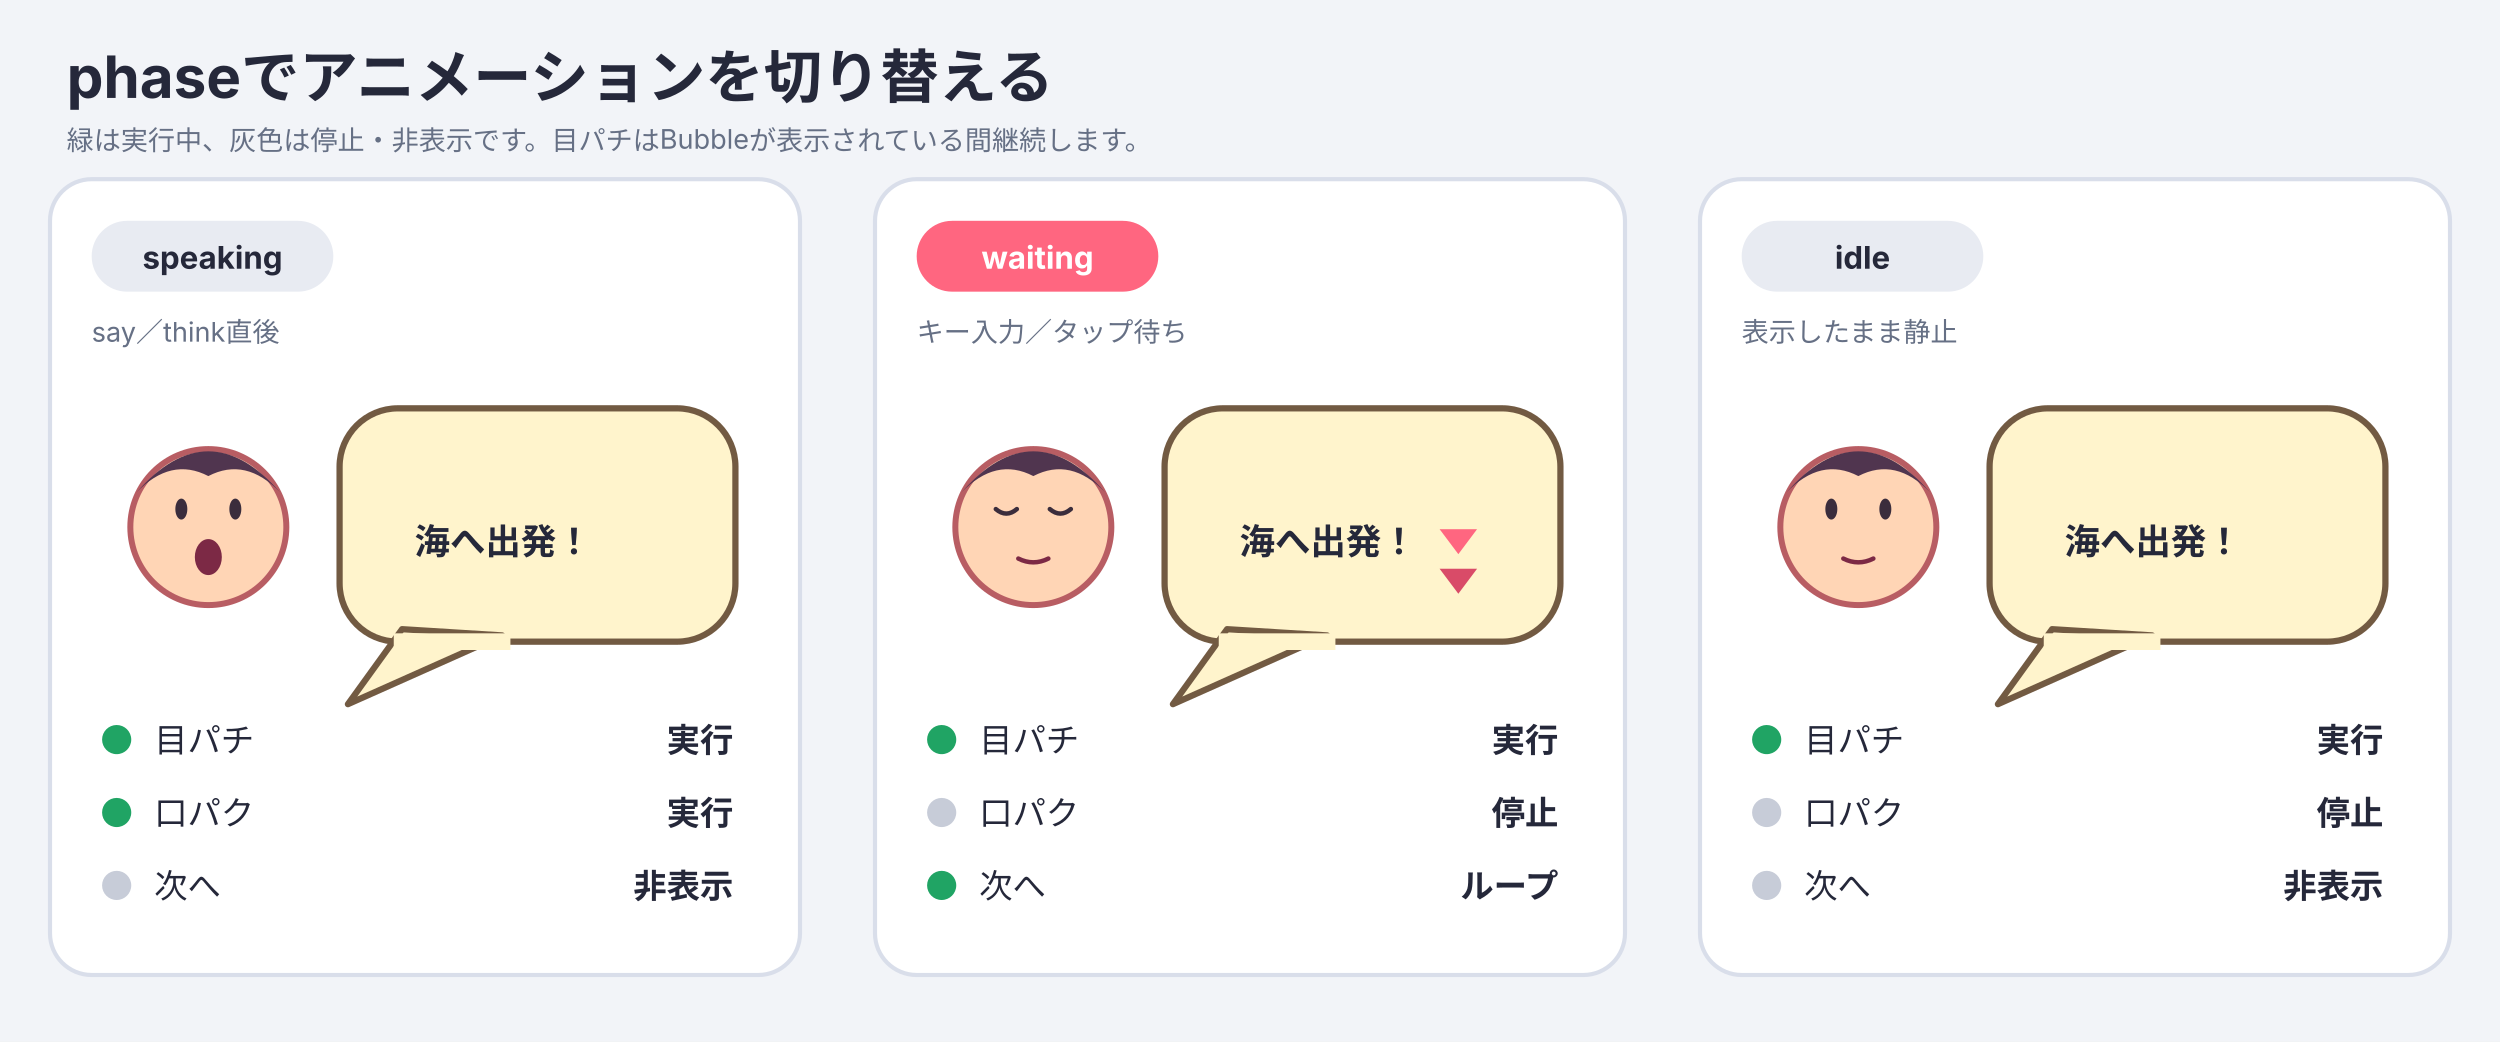
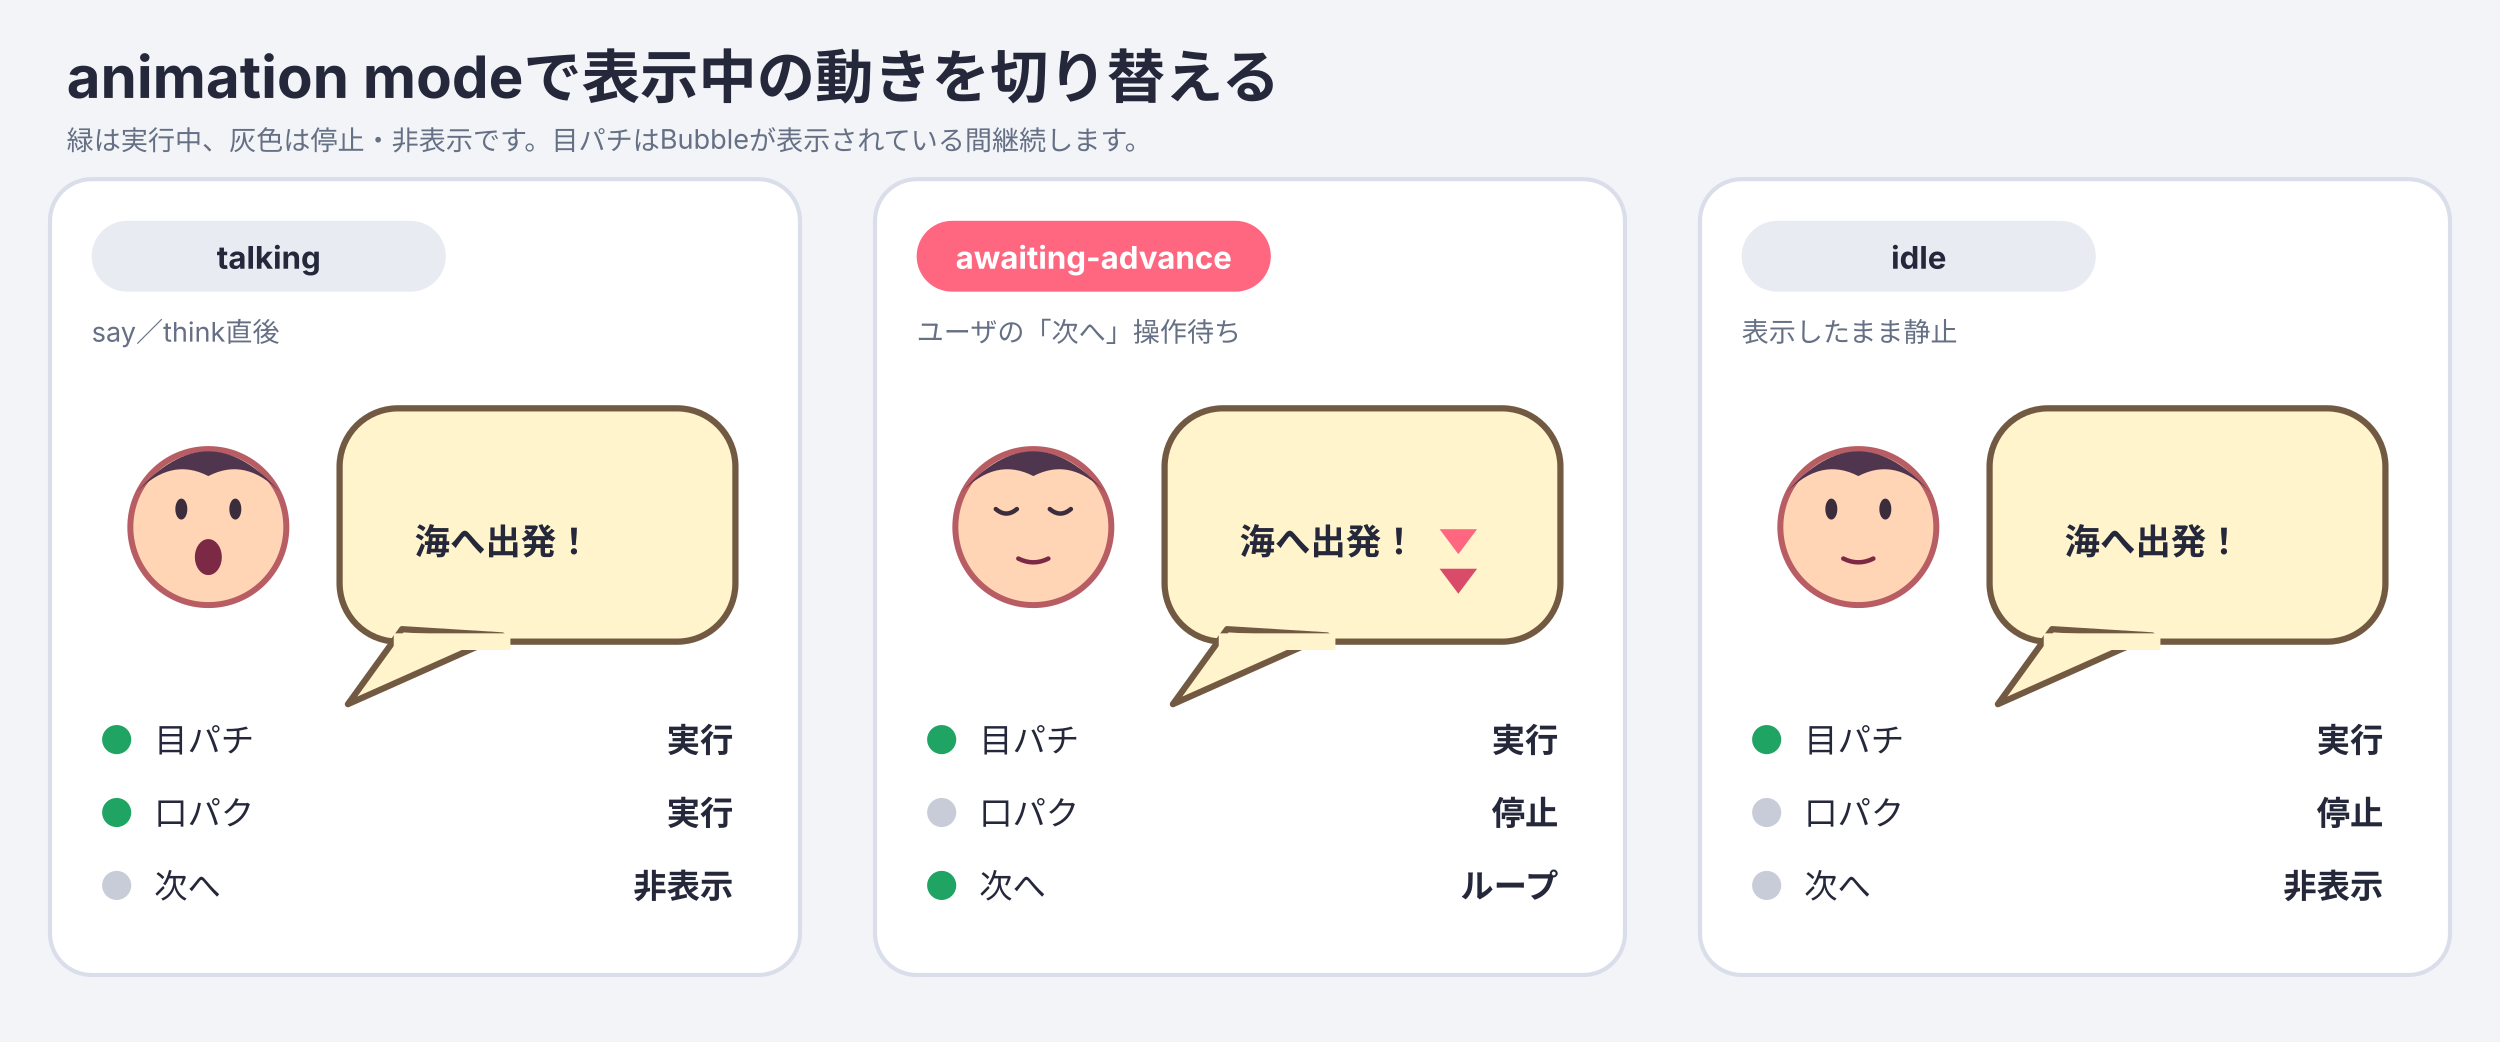
<svg xmlns="http://www.w3.org/2000/svg" width="1200" height="500" viewBox="0 0 1200 500" role="img" aria-labelledby="title description">
  <style>
    text { font-family: -apple-system, BlinkMacSystemFont, "Hiragino Sans", "Noto Sans JP", sans-serif; }
    .heading { fill: #25283a; font-size: 28px; font-weight: 700; }
    .subheading { fill: #25283a; font-size: 20px; font-weight: 700; }
    .body { fill: #25283a; font-size: 16px; }
    .small { fill: #667085; font-size: 13px; }
    .block-text { fill: #ffffff; font-size: 13px; font-weight: 600; }
    .input-text { fill: #25283a; font-size: 13px; font-weight: 500; }
  </style>
  <rect width="1200" height="500" fill="#f2f4f8" />
-   <text x="32" y="47" class="heading">phaseでアニメーションを切り替える</text>
+   <text x="32" y="47" class="heading">animation modeで表示中の動きを切り替える</text>
  <text x="32" y="72" class="small">緑は実行中、灰色は停止・非表示です。目パチはBubbleが表示されている間継続します。</text>
  <g>
    <rect x="24" y="86" width="360" height="382" rx="20" fill="#ffffff" stroke="#d9deea" stroke-width="2" />
-     <rect x="44" y="106" width="116" height="34" rx="17" fill="#e8ebf2" />
-     <text x="102" y="129" text-anchor="middle" style="fill:#25283a;font-size:15px;font-weight:700">speaking</text>
+     <rect x="44" y="106" width="170" height="34" rx="17" fill="#e8ebf2" />
+     <text x="129" y="129" text-anchor="middle" style="fill:#25283a;font-size:15px;font-weight:700">talking</text>
    <text x="44" y="164" class="small">say／think直後</text>
    <g>
      <circle cx="100" cy="253" r="37.44" fill="#ffd5b5" stroke="#b85d63" stroke-width="2.88" />
      <path d="M 65.44 236.44 Q 100 196.84 134.56 236.44 Q 118 219.16 100 228.52 Q 82 219.16 65.44 236.44" fill="#50354f" />
      <ellipse cx="87.04" cy="244.36" rx="2.88" ry="5.04" fill="#3b2d3c" />
      <ellipse cx="112.96" cy="244.36" rx="2.88" ry="5.04" fill="#3b2d3c" />
      <ellipse cx="100" cy="267.4" rx="6.48" ry="8.64" fill="#7c2945" />
    </g>
    <g>
      <rect x="163" y="196" width="190" height="112" rx="28" fill="#fff4cc" stroke="#725a42" stroke-width="3" />
      <path d="M 193 302 L 167 338 L 241 305 Z" fill="#fff4cc" stroke="#725a42" stroke-width="3" stroke-linejoin="round" />
      <path d="M 189 308 H 245" stroke="#fff4cc" stroke-width="8" />
      <text x="199" y="266" style="fill:#25283a;font-size:17px;font-weight:700">海へ出発！</text>
    </g>
    <g transform="translate(0 0)">
      <circle cx="56" cy="355" r="7" fill="#20a464" />
      <text x="74" y="361" class="body">目パチ</text>
      <text x="352" y="361" text-anchor="end" class="body" style="font-weight:700">実行</text>
    </g>
    <g transform="translate(0 35)">
      <circle cx="56" cy="355" r="7" fill="#20a464" />
      <text x="74" y="361" class="body">口パク</text>
      <text x="352" y="361" text-anchor="end" class="body" style="font-weight:700">実行</text>
    </g>
    <g transform="translate(0 70)">
      <circle cx="56" cy="355" r="7" fill="#c7ccd8" />
      <text x="74" y="361" class="body">次へ</text>
      <text x="352" y="361" text-anchor="end" class="body" style="font-weight:700">非表示</text>
    </g>
  </g>
  <g>
    <rect x="420" y="86" width="360" height="382" rx="20" fill="#ffffff" stroke="#d9deea" stroke-width="2" />
-     <rect x="440" y="106" width="116" height="34" rx="17" fill="#ff6680" />
-     <text x="498" y="129" text-anchor="middle" style="fill:#ffffff;font-size:15px;font-weight:700">waiting</text>
-     <text x="440" y="164" class="small">キー入力／タップ待ち</text>
+     <rect x="440" y="106" width="170" height="34" rx="17" fill="#ff6680" />
+     <text x="525" y="129" text-anchor="middle" style="fill:#ffffff;font-size:15px;font-weight:700">awaiting-advance</text>
+     <text x="440" y="164" class="small">ユーザの「次へ」操作待ち</text>
    <g>
      <circle cx="496" cy="253" r="37.44" fill="#ffd5b5" stroke="#b85d63" stroke-width="2.88" />
      <path d="M 461.44 236.44 Q 496 196.84 530.56 236.44 Q 514 219.16 496 228.52 Q 478 219.16 461.44 236.44" fill="#50354f" />
      <path d="M 478 244.36 Q 483.04 248.68 488.08 244.36" fill="none" stroke="#3b2d3c" stroke-width="2.16" stroke-linecap="round" />
      <path d="M 503.92 244.36 Q 508.96 248.68 514 244.36" fill="none" stroke="#3b2d3c" stroke-width="2.16" stroke-linecap="round" />
      <path d="M 488.8 268.12 Q 496 271.72 503.2 268.12" fill="none" stroke="#7c2945" stroke-width="2.16" stroke-linecap="round" />
    </g>
    <g>
      <rect x="559" y="196" width="190" height="112" rx="28" fill="#fff4cc" stroke="#725a42" stroke-width="3" />
      <path d="M 589 302 L 563 338 L 637 305 Z" fill="#fff4cc" stroke="#725a42" stroke-width="3" stroke-linejoin="round" />
      <path d="M 585 308 H 641" stroke="#fff4cc" stroke-width="8" />
      <text x="595" y="266" style="fill:#25283a;font-size:17px;font-weight:700">海へ出発！</text>
      <g transform="translate(0 0)">
        <path d="M 691 254 l 18 0 l -9 12 z" fill="#ff6680" />
        <path d="M 691 273 l 18 0 l -9 12 z" fill="#d94b68" />
      </g>
    </g>
    <g transform="translate(0 0)">
      <circle cx="452" cy="355" r="7" fill="#20a464" />
      <text x="470" y="361" class="body">目パチ</text>
      <text x="748" y="361" text-anchor="end" class="body" style="font-weight:700">実行</text>
    </g>
    <g transform="translate(0 35)">
      <circle cx="452" cy="355" r="7" fill="#c7ccd8" />
      <text x="470" y="361" class="body">口パク</text>
      <text x="748" y="361" text-anchor="end" class="body" style="font-weight:700">停止</text>
    </g>
    <g transform="translate(0 70)">
      <circle cx="452" cy="355" r="7" fill="#20a464" />
      <text x="470" y="361" class="body">次へ</text>
      <text x="748" y="361" text-anchor="end" class="body" style="font-weight:700">ループ</text>
    </g>
  </g>
  <g>
    <rect x="816" y="86" width="360" height="382" rx="20" fill="#ffffff" stroke="#d9deea" stroke-width="2" />
-     <rect x="836" y="106" width="116" height="34" rx="17" fill="#e8ebf2" />
-     <text x="894" y="129" text-anchor="middle" style="fill:#25283a;font-size:15px;font-weight:700">idle</text>
+     <rect x="836" y="106" width="170" height="34" rx="17" fill="#e8ebf2" />
+     <text x="921" y="129" text-anchor="middle" style="fill:#25283a;font-size:15px;font-weight:700">idle</text>
    <text x="836" y="164" class="small">表示したまま静止</text>
    <g>
      <circle cx="892" cy="253" r="37.44" fill="#ffd5b5" stroke="#b85d63" stroke-width="2.88" />
      <path d="M 857.44 236.44 Q 892 196.84 926.56 236.44 Q 910 219.16 892 228.52 Q 874 219.16 857.44 236.44" fill="#50354f" />
      <ellipse cx="879.04" cy="244.36" rx="2.88" ry="5.04" fill="#3b2d3c" />
      <ellipse cx="904.96" cy="244.36" rx="2.88" ry="5.04" fill="#3b2d3c" />
      <path d="M 884.8 268.12 Q 892 271.72 899.2 268.12" fill="none" stroke="#7c2945" stroke-width="2.16" stroke-linecap="round" />
    </g>
    <g>
      <rect x="955" y="196" width="190" height="112" rx="28" fill="#fff4cc" stroke="#725a42" stroke-width="3" />
      <path d="M 985 302 L 959 338 L 1033 305 Z" fill="#fff4cc" stroke="#725a42" stroke-width="3" stroke-linejoin="round" />
      <path d="M 981 308 H 1037" stroke="#fff4cc" stroke-width="8" />
      <text x="991" y="266" style="fill:#25283a;font-size:17px;font-weight:700">海へ出発！</text>
    </g>
    <g transform="translate(0 0)">
      <circle cx="848" cy="355" r="7" fill="#20a464" />
      <text x="866" y="361" class="body">目パチ</text>
      <text x="1144" y="361" text-anchor="end" class="body" style="font-weight:700">実行</text>
    </g>
    <g transform="translate(0 35)">
      <circle cx="848" cy="355" r="7" fill="#c7ccd8" />
      <text x="866" y="361" class="body">口パク</text>
      <text x="1144" y="361" text-anchor="end" class="body" style="font-weight:700">停止</text>
    </g>
    <g transform="translate(0 70)">
      <circle cx="848" cy="355" r="7" fill="#c7ccd8" />
      <text x="866" y="361" class="body">次へ</text>
      <text x="1144" y="361" text-anchor="end" class="body" style="font-weight:700">非表示</text>
    </g>
  </g>
</svg>
